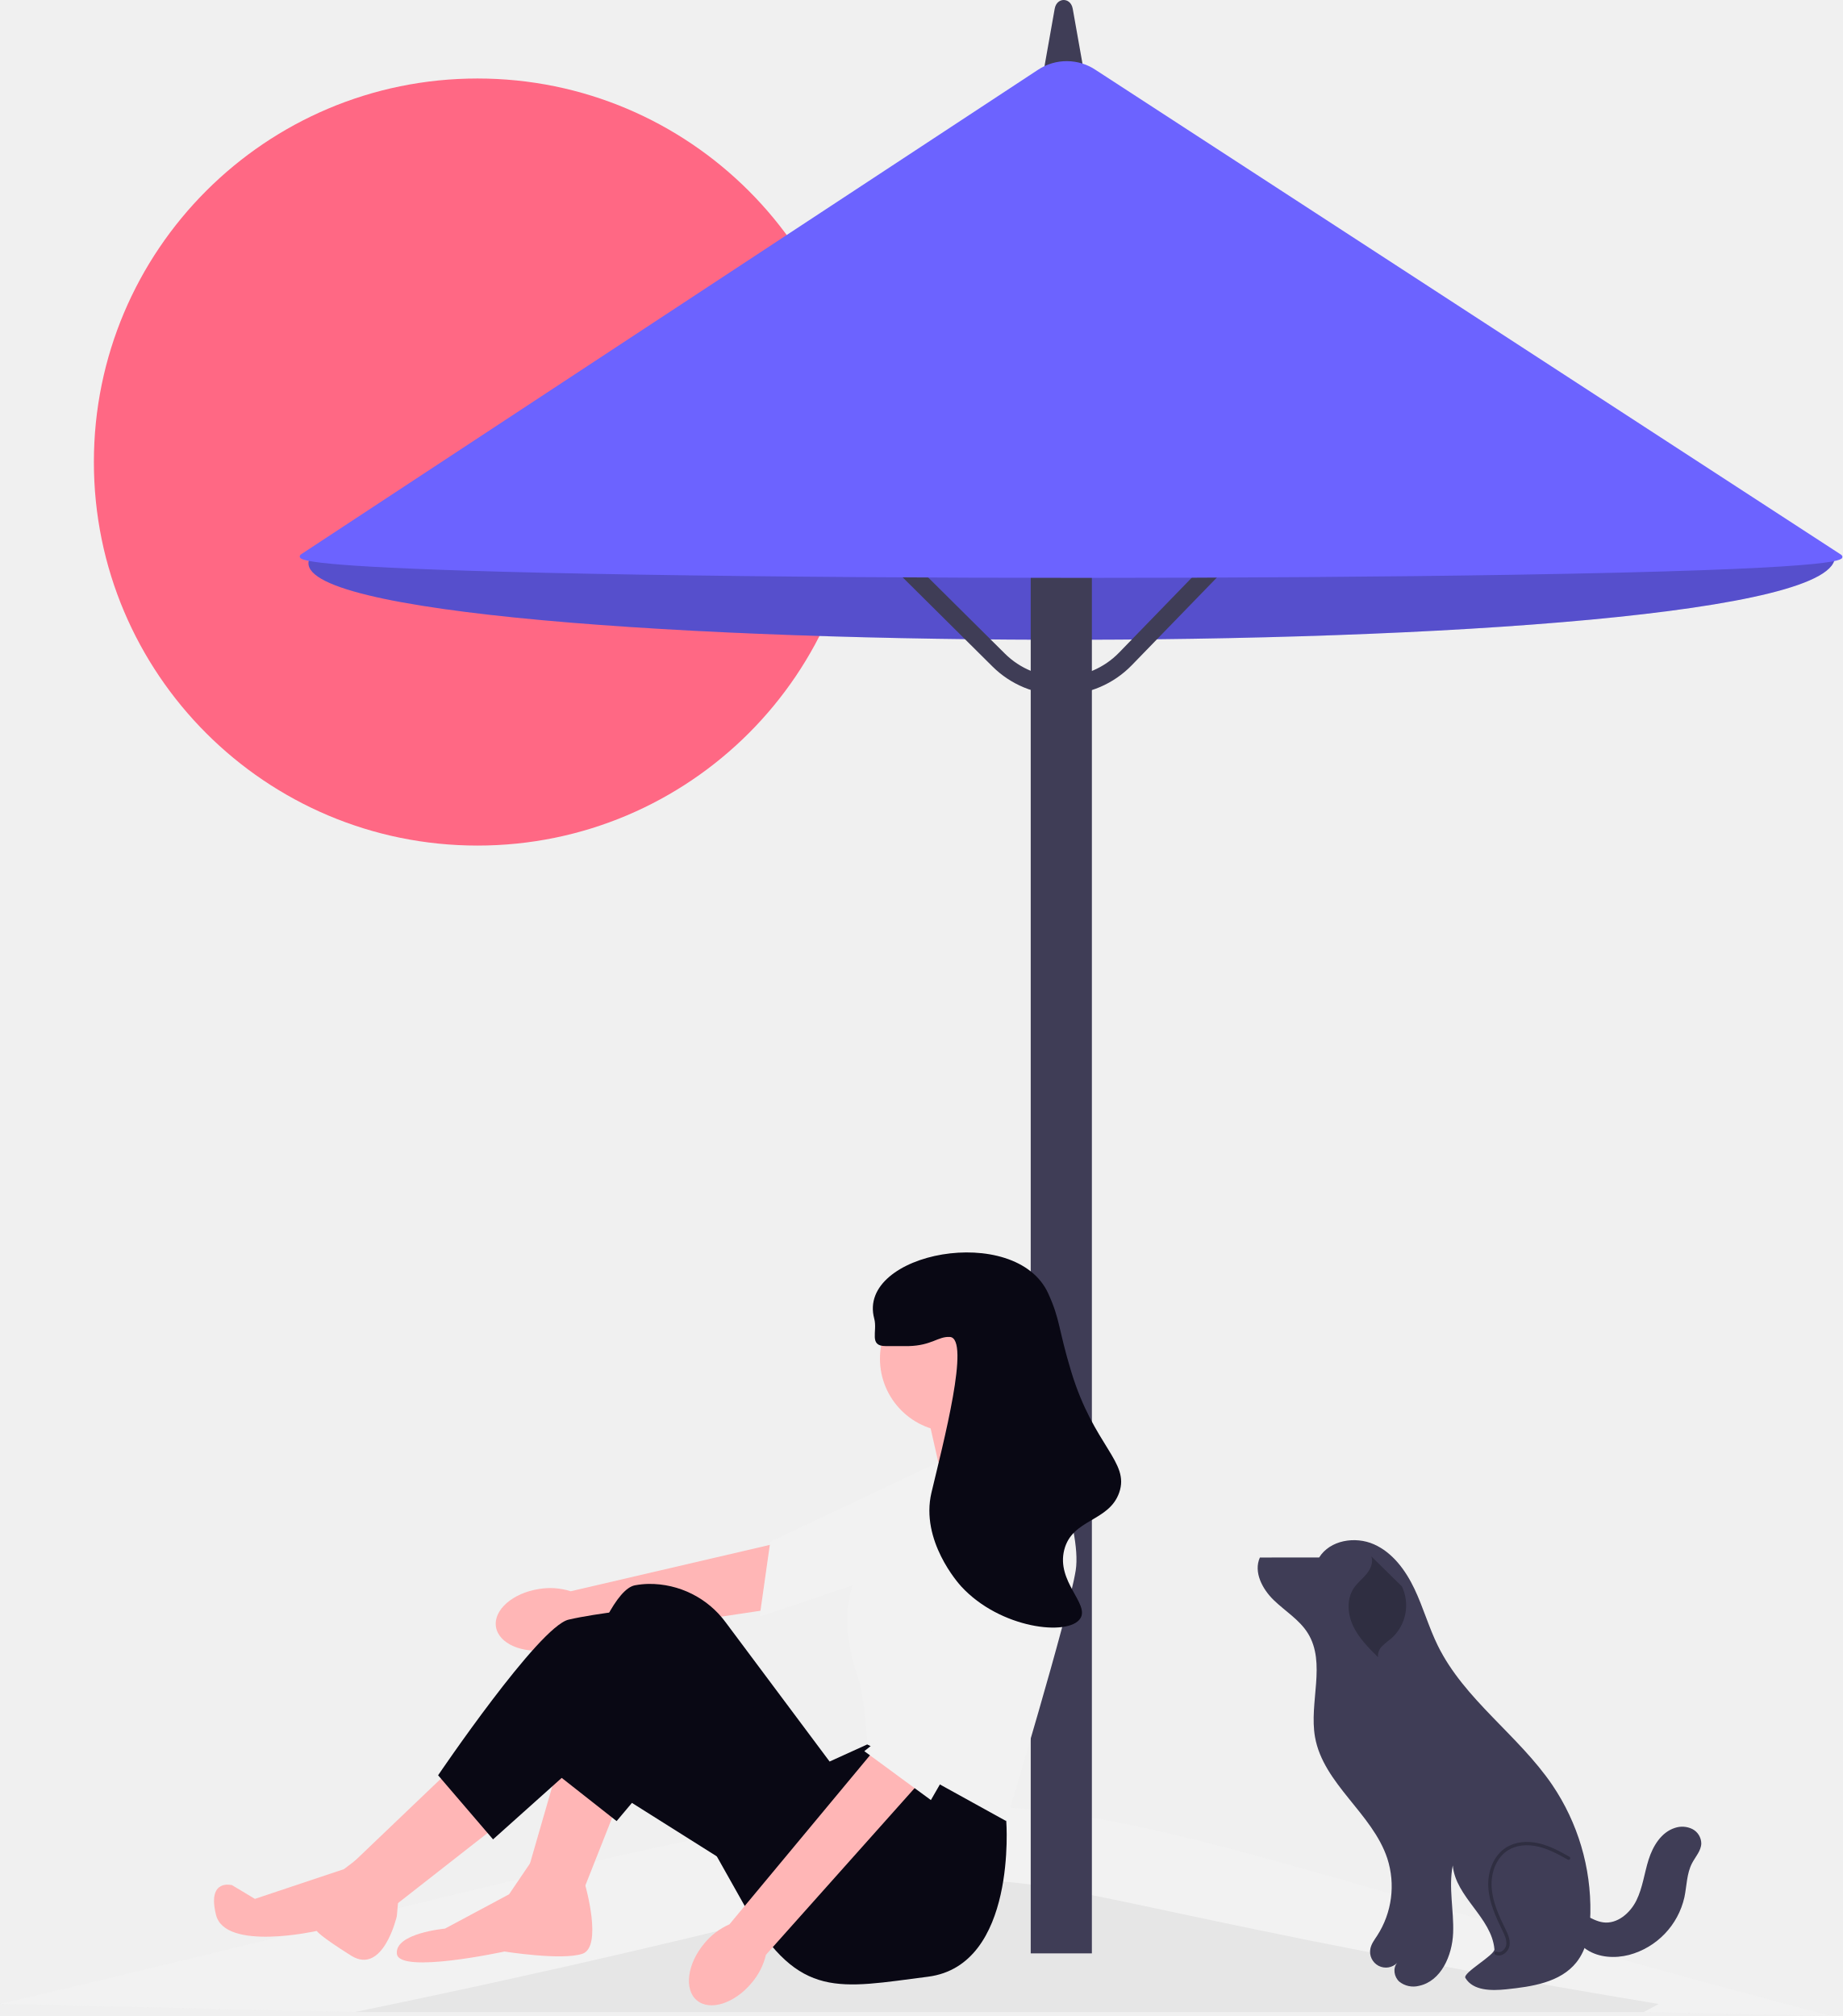
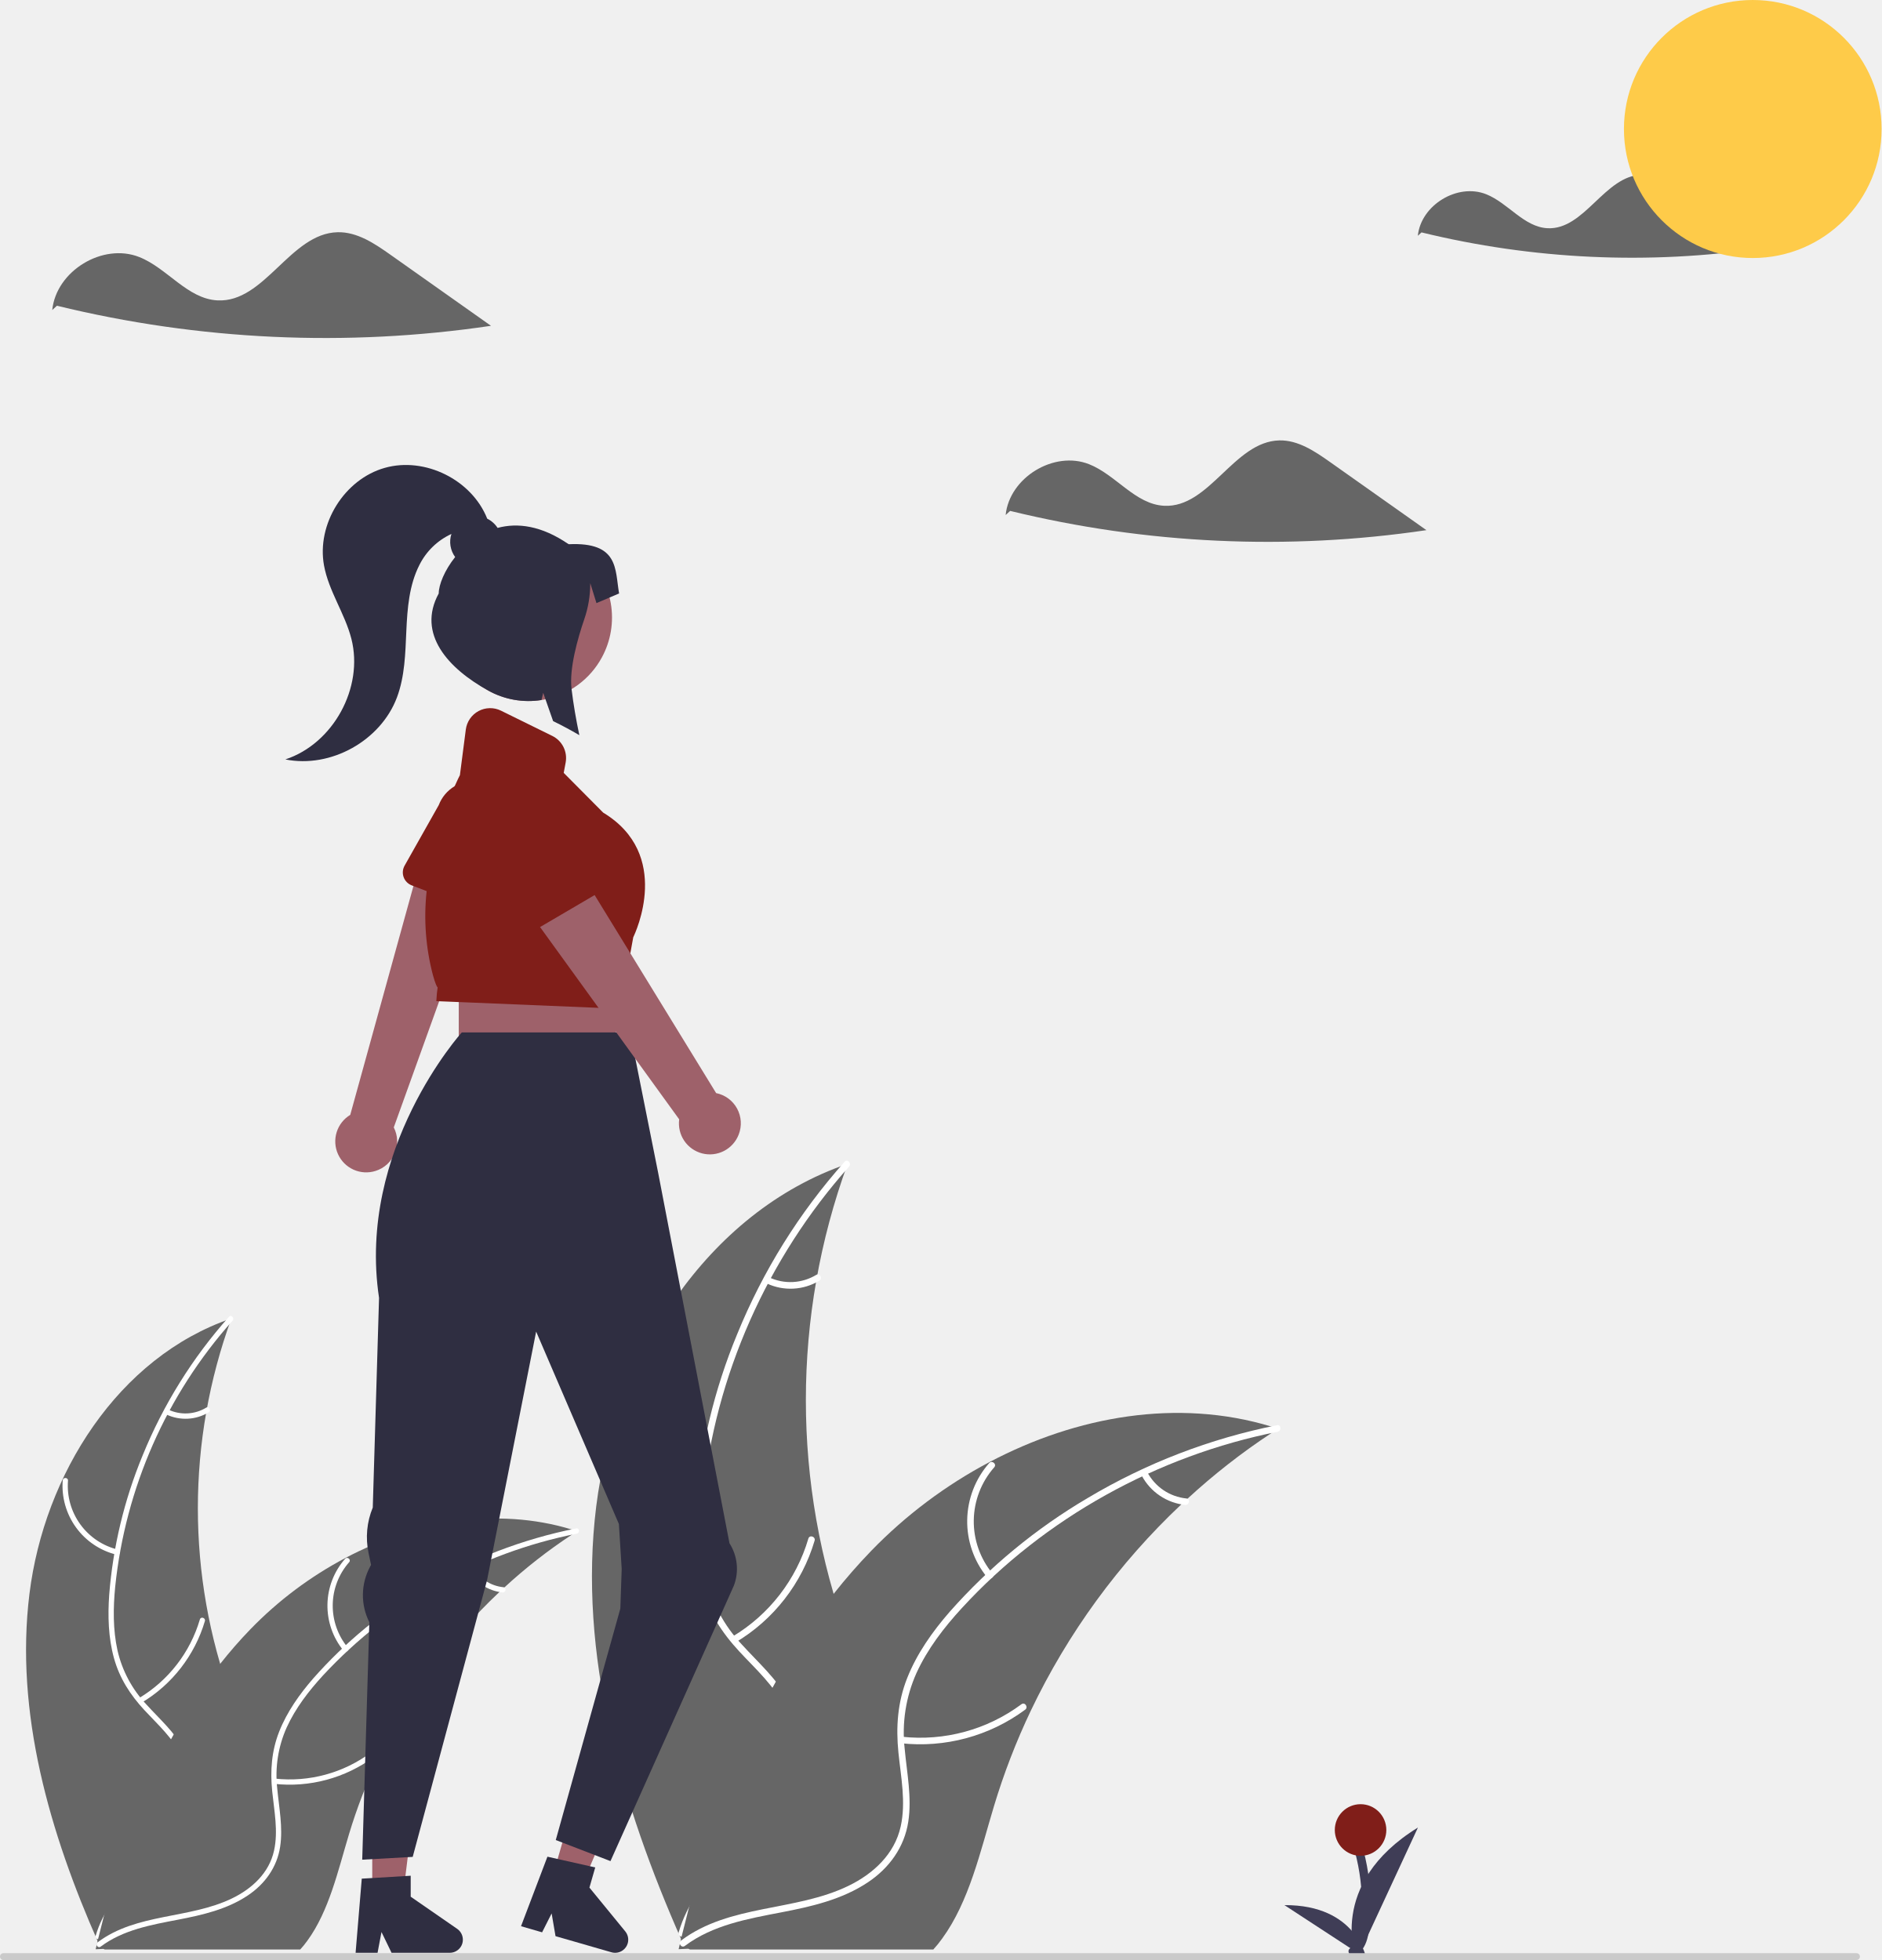
- <svg xmlns="http://www.w3.org/2000/svg" width="731.292" height="800.357" viewBox="0 0 731.292 800.357" role="img" artist="Katerina Limpitsouni" source="https://undraw.co/">
-   <g transform="translate(-549 -161.82)">
-     <circle cx="152.263" cy="152.263" r="152.263" transform="translate(586.264 192.987)" fill="#ff6884" />
-     <path d="M410.273,55.785,117,217.329c-33.878,43.436,609.849,46.121,604.536.16L437.154,55.945A28.175,28.175,0,0,0,410.273,55.785Z" transform="translate(555.731 164.872)" fill="#6c63ff" />
-     <path d="M410.273,55.785,117,217.329c-33.878,43.436,609.849,46.121,604.536.16L437.154,55.945A28.175,28.175,0,0,0,410.273,55.785Z" transform="translate(555.731 164.872)" opacity="0.2" style="isolation:isolate" />
-     <path d="M727.053,760.948l-74.6-1.59H140.911L0,756.178C467.161,645.771,323.523,655.278,727.053,760.948Z" transform="translate(549 201.23)" fill="#f2f2f2" opacity="0.8" style="isolation:isolate" />
-     <path d="M650.627,754.542l-5.921,3.18H133.164C482.842,685.542,273.2,691.9,650.627,754.542Z" transform="translate(556.747 202.866)" fill="#e6e6e6" />
-     <path d="M388.6,45.351h22.017L403.189,3.5C402.73.917,400.972,0,399.605,0s-3.125.917-3.584,3.5Z" transform="translate(571.606 161.82)" fill="#3f3d56" />
-     <rect width="24.275" height="592.063" transform="translate(958.115 345.25)" fill="#3f3d56" />
-     <path d="M403.037,264.931a38.7,38.7,0,0,1-27.452-11.317L314.32,192.789l5-5.042,61.265,60.825a31.876,31.876,0,0,0,45.338-.427l58.543-60.351,5.1,4.947-58.543,60.351a38.706,38.706,0,0,1-27.612,11.838h-.378Z" transform="translate(567.285 172.742)" fill="#3f3d56" />
-     <path d="M423.27,228.083c-30.146,0-60.529-.1-90.019-.312-62.481-.444-115.826-1.322-154.266-2.539-65.521-2.074-66.219-4.431-66.517-5.437-.068-.233-.092-.684.525-1.09L405.46,26.372a20.653,20.653,0,0,1,23.053.165L724.2,218.863c.617.419.586.871.514,1.1-.369,1.182-1.489,4.779-131.317,6.893C544,227.663,484.134,228.083,423.27,228.083Z" transform="translate(555.541 163.155)" fill="#6c63ff" />
-     <g transform="translate(1048.2 773.266)">
-       <path d="M447.039,482.959l-23.126.025c-2.589,5.755.949,12.486,5.473,16.885s10.2,7.774,13.538,13.128c7.413,11.88.427,27.5,2.876,41.29,3.3,18.565,22.761,30.249,28.688,48.149a36.1,36.1,0,0,1-4.022,30.668c-1.08,1.647-2.327,3.272-2.7,5.2a6.277,6.277,0,0,0,10.645,5.6c-1.83,2.079-1.23,5.589.824,7.447a8.96,8.96,0,0,0,7.823,1.682c8.781-1.854,13.2-12,13.556-20.965s-1.9-18.053-.139-26.854c1.12,12.631,15.411,20.652,16.531,33.283.208,2.341-12.728,9.381-11.524,11.4,3.043,5.1,10.3,5.119,16.2,4.508,10.173-1.052,21.47-2.692,27.851-10.684,4.3-5.385,5.413-12.632,5.554-19.52a88.011,88.011,0,0,0-15.106-50.917c-13.465-19.8-34.871-33.825-45.442-55.307-3.593-7.3-5.791-15.217-9.287-22.565s-8.637-14.378-16.076-17.676-17.454-1.671-21.746,5.241" transform="translate(-423.037 -476.091)" fill="#3f3d56" />
-       <path d="M565.848,702.666a3.142,3.142,0,0,1-1.336-.3.66.66,0,1,1,.558-1.2,2.082,2.082,0,0,0,1.889-.13,3.706,3.706,0,0,0,1.841-2.581c.3-2-.7-4.052-1.587-5.859-2.584-5.268-5.139-10.909-5.523-16.871-.432-6.722,2.343-12.983,7.069-15.952,3.514-2.206,8.159-2.784,13.081-1.627,4.216.992,8.1,3.071,12.039,5.3a.66.66,0,0,1-.65,1.149c-4-2.26-7.64-4.208-11.692-5.161-4.575-1.076-8.864-.557-12.076,1.459-4.322,2.714-6.856,8.5-6.454,14.749.368,5.72,2.865,11.226,5.391,16.374.923,1.882,2.073,4.225,1.707,6.638a5.018,5.018,0,0,1-2.522,3.547,3.672,3.672,0,0,1-1.735.459Z" transform="translate(-470.139 -537.761)" fill="#2f2e41" />
-       <path d="M498.85,497.759a17.542,17.542,0,0,1-4.122,20.586,41.982,41.982,0,0,0-3.713,3.126,5.381,5.381,0,0,0-1.629,4.4c-3.751-3.721-7.575-7.544-9.844-12.315s-2.711-10.761.241-15.142c1.409-2.09,3.461-3.657,5.06-5.606s2.752-4.6,1.887-6.97" transform="translate(-441.614 -479.401)" fill="#2f2e41" />
-       <path d="M611.2,682.344c-1.794,5.485,1.16,11.8,6.005,14.93s11.107,3.458,16.7,2.041a30.681,30.681,0,0,0,21.989-22.924c.952-4.542.885-9.41,3.041-13.52,1.355-2.583,3.591-4.917,3.656-7.833a6.556,6.556,0,0,0-3.584-5.722,9.1,9.1,0,0,0-6.914-.423c-5.385,1.711-8.69,7.164-10.4,12.548s-2.352,11.141-4.842,16.212-7.637,9.5-13.234,8.726c-4.84-.669-8.936-5.033-13.786-4.439" transform="translate(-486.512 -534.648)" fill="#3f3d56" />
-     </g>
-     <g transform="translate(633.951 659.041)">
-       <path d="M203.18,597.138c-10.494,1.608-18.17,8.327-17.145,15s10.361,10.786,20.858,9.176A26.569,26.569,0,0,0,218.56,616.7l75.911-11.437,2.861-26.224L215.7,598.048a26.57,26.57,0,0,0-12.519-.91Z" transform="translate(-74.134 -463.536)" fill="#ffb6b6" />
-       <path d="M388.647,544.569,371.44,581.082l-86.5,29.119h0l4.215-29.676h0L368.977,542.8Z" transform="translate(-68.375 -465.644)" fill="#f2f2f2" />
-       <path d="M234.124,676.339l-15.448,39.075-19.992-13.631L210.5,660.891Z" transform="translate(-73.393 -458.774)" fill="#ffb6b6" />
-       <path d="M173.451,661.75l-40.892,39.075,16.357,17.266,41.8-32.714Z" transform="translate(-77.24 -458.724)" fill="#ffb6b6" />
-       <path d="M392.686,542.822l-.454-3.181-10.45-20.446-34.531,9.087,6.361,28.17Z" transform="translate(-64.75 -467.017)" fill="#ffb6b6" />
-       <path d="M386.289,674.764l1.062,13.649s4.39,57.232-31.05,61.775-50.888,9.087-71.789-26.353L251.8,665.677,232.69,688.413,207.271,668.4s18.174-70.88,32.714-73.606a33.165,33.165,0,0,1,5.424-.548,37.441,37.441,0,0,1,30.585,15.285l41.232,55.235,14.994-6.815,54.069,16.811Z" transform="translate(-72.893 -462.651)" fill="#090814" />
-       <path d="M193.4,711.444l9.182-13.549,21.074,10s7,24.445-1.177,27.171-30.9-.909-30.9-.909-41.8,9.087-42.71.909,19.083-10,19.083-10L193.4,711.444h0Z" transform="translate(-76.292 -456.621)" fill="#ffb6b6" />
-       <path d="M281.558,706.039,218.4,666.245l-32.26,28.889L164.333,669.69s39.984-59.067,51.8-61.793,30.9-4.544,30.9-4.544l58.158,53.615-23.627,49.071h0Z" transform="translate(-75.391 -462.121)" fill="#090814" />
-       <path d="M140,695.38l13.355,19.052-.523,5.877s-5.422,23.616-18.144,15.627-13.631-9.806-13.631-9.806-36.349,8.179-39.984-6.361,6.361-11.813,6.361-11.813l9.076,5.452,35.38-11.827,8.109-6.2Z" transform="translate(-80.281 -456.768)" fill="#ffb6b6" />
-       <circle cx="29.079" cy="29.079" r="29.079" transform="translate(264.325 13.103)" fill="#ffb6b6" />
-       <path d="M353.05,549.522l41.8-12.722s16.357,38.166,13.631,55.432-27.563,99.523-27.563,99.523l-55.131-30.46s-.909-18.174-3.635-26.353-11.359-33.168,7.724-54.069,23.172-31.351,23.172-31.351Z" transform="translate(-66.462 -465.993)" fill="#f2f2f2" />
-       <g transform="translate(188.489 101.862)">
-         <path d="M264.506,733.463c-6.8,8.15-8.112,18.267-2.924,22.6s14.906,1.23,21.71-6.924a26.568,26.568,0,0,0,5.691-11.183l64.4-72.208-19.956-10.787-58.93,70.905a26.57,26.57,0,0,0-9.988,7.6h0Z" transform="translate(-258.407 -560.982)" fill="#ffb6b6" />
-         <path d="M384.743,566.148l9.88,39.136L350.63,681.7,324.2,662.279l6.484-5.194,37.738-79.816Z" transform="translate(-254.58 -566.148)" fill="#f2f2f2" />
-       </g>
-       <path d="M332.5,507.07c7.458-.018,7.881.032,9.087,0,9.25-.244,11.669-3.883,16.357-3.635,8.368.443-2.676,42.4-7.27,61.793-4.5,19.022,10.719,36.068,11.813,37.258,15.453,16.806,42.6,19.879,47.253,12.722,3.77-5.793-9.591-14.6-6.361-27.262,3.157-12.377,17.734-11.059,21.809-22.718,4.267-12.21-10.073-18.369-19.083-48.162-5.174-17.111-4.259-20.3-9.087-30.9-12.906-28.327-76.164-16.266-69.063,10,1.374,5.08-2.282,10.921,4.544,10.9Z" transform="translate(-65.905 -469.886)" fill="#090814" />
-     </g>
+ <svg xmlns="http://www.w3.org/2000/svg" width="191" height="199" viewBox="0 0 191 199" fill="none">
+   <g clip-path="url(#clip0_34_108)">
+     <path d="M170.871 19.541C169.599 18.642 168.206 17.703 166.649 17.741C162.881 17.832 160.849 23.365 157.084 23.171C154.683 23.047 153.089 20.604 150.854 19.718C147.943 18.565 144.239 20.82 143.922 23.939L144.296 23.596C155.609 26.359 167.349 26.902 178.869 25.196C176.203 23.311 173.537 21.426 170.871 19.541Z" fill="#666666" />
+     <path d="M2.992 161.807C4.493 149.714 11.975 137.799 23.489 133.863C18.949 146.31 18.95 159.965 23.492 172.411C25.262 177.205 27.728 182.352 26.064 187.183C25.028 190.19 22.495 192.49 19.663 193.928C16.832 195.366 13.689 196.051 10.586 196.723L9.975 197.229C5.049 186.087 1.49 173.9 2.992 161.807Z" fill="#666666" />
+     <path d="M23.604 134.092C16.898 141.617 12.731 151.068 11.693 161.101C11.484 163.251 11.458 165.451 11.928 167.571C12.401 169.634 13.417 171.533 14.871 173.069C16.197 174.529 17.723 175.868 18.672 177.626C19.673 179.478 19.711 181.583 19.026 183.551C18.188 185.958 16.537 187.92 14.855 189.783C12.988 191.851 11.015 193.97 10.222 196.712C10.125 197.044 9.616 196.875 9.712 196.543C11.093 191.773 15.717 189.063 17.922 184.767C18.95 182.762 19.382 180.434 18.418 178.318C17.574 176.467 16.002 175.084 14.646 173.618C13.223 172.078 12.131 170.389 11.569 168.35C10.993 166.264 10.933 164.059 11.086 161.912C11.47 157.047 12.616 152.272 14.481 147.763C16.581 142.605 19.546 137.845 23.249 133.689C23.478 133.432 23.831 133.837 23.604 134.092Z" fill="white" />
+     <path d="M11.837 157.85C10.181 157.447 8.721 156.468 7.718 155.086C6.716 153.704 6.237 152.011 6.366 150.308C6.393 149.964 6.929 149.99 6.901 150.335C6.778 151.92 7.225 153.498 8.161 154.782C9.097 156.067 10.46 156.974 12.005 157.34C12.341 157.42 12.171 157.93 11.837 157.85Z" fill="white" />
+     <path d="M14.101 172.417C17.094 170.628 19.303 167.774 20.288 164.425C20.385 164.093 20.894 164.262 20.797 164.593C19.765 168.076 17.46 171.042 14.342 172.897C14.045 173.074 13.805 172.593 14.101 172.417Z" fill="white" />
+     <path d="M17.078 143.114C17.687 143.404 18.358 143.537 19.031 143.503C19.704 143.469 20.358 143.268 20.934 142.918C21.229 142.738 21.469 143.218 21.176 143.398C20.537 143.781 19.815 144.003 19.071 144.042C18.328 144.081 17.586 143.938 16.91 143.624C16.844 143.6 16.79 143.551 16.758 143.488C16.727 143.425 16.72 143.353 16.74 143.285C16.762 143.217 16.811 143.162 16.874 143.13C16.938 143.098 17.011 143.092 17.078 143.114Z" fill="white" />
+     <path d="M58.586 155.463C58.405 155.581 58.224 155.699 58.043 155.821C55.618 157.418 53.327 159.21 51.192 161.179C51.024 161.328 50.857 161.483 50.694 161.637C45.6 166.435 41.44 172.139 38.425 178.458C37.228 180.974 36.223 183.577 35.42 186.246C34.311 189.931 33.402 194.015 31.207 197.03C30.982 197.347 30.737 197.649 30.474 197.936H10.639C10.594 197.913 10.548 197.895 10.503 197.873L9.711 197.909C9.743 197.768 9.779 197.623 9.811 197.483C9.829 197.401 9.851 197.32 9.869 197.238C9.883 197.184 9.897 197.129 9.906 197.079C9.91 197.061 9.915 197.043 9.919 197.03C9.928 196.98 9.942 196.934 9.951 196.889C10.15 196.078 10.355 195.266 10.566 194.455C10.566 194.45 10.566 194.45 10.571 194.446C12.195 188.267 14.35 182.171 17.359 176.595C17.45 176.427 17.54 176.255 17.64 176.088C19.01 173.582 20.583 171.193 22.342 168.944C23.309 167.715 24.337 166.537 25.424 165.413C28.235 162.513 31.485 160.075 35.054 158.187C42.168 154.425 50.404 152.983 58.007 155.282C58.201 155.34 58.392 155.399 58.586 155.463Z" fill="#666666" />
+     <path d="M58.542 155.715C48.664 157.68 39.656 162.712 32.797 170.097C31.337 171.688 29.994 173.429 29.095 175.405C28.233 177.338 27.903 179.466 28.14 181.57C28.322 183.535 28.735 185.525 28.437 187.5C28.122 189.583 26.888 191.286 25.158 192.444C23.042 193.861 20.544 194.432 18.081 194.905C15.347 195.43 12.499 195.933 10.217 197.643C9.941 197.85 9.636 197.409 9.912 197.202C13.882 194.225 19.202 194.85 23.545 192.749C25.572 191.769 27.316 190.171 27.817 187.899C28.256 185.913 27.832 183.861 27.631 181.872C27.42 179.784 27.564 177.777 28.34 175.81C29.135 173.798 30.412 172 31.825 170.379C35.056 166.726 38.841 163.605 43.04 161.129C47.817 158.277 53.046 156.265 58.5 155.179C58.838 155.112 58.877 155.648 58.542 155.715Z" fill="white" />
+     <path d="M34.866 167.589C33.785 166.268 33.209 164.605 33.239 162.898C33.269 161.19 33.904 159.549 35.031 158.267C35.26 158.008 35.672 158.352 35.442 158.611C34.391 159.803 33.799 161.332 33.775 162.922C33.75 164.512 34.293 166.059 35.307 167.283C35.527 167.549 35.085 167.853 34.866 167.589Z" fill="white" />
+     <path d="M27.917 180.585C31.383 180.961 34.862 180.014 37.661 177.935C37.938 177.728 38.243 178.17 37.967 178.376C35.049 180.535 31.427 181.512 27.822 181.113C27.478 181.075 27.576 180.547 27.917 180.585Z" fill="white" />
+     <path d="M47.908 158.984C48.22 159.582 48.676 160.093 49.234 160.472C49.792 160.85 50.435 161.084 51.105 161.152C51.449 161.186 51.351 161.714 51.009 161.681C50.269 161.602 49.559 161.343 48.942 160.926C48.324 160.509 47.818 159.947 47.468 159.289C47.429 159.23 47.415 159.158 47.428 159.089C47.44 159.02 47.479 158.958 47.535 158.916C47.594 158.875 47.666 158.86 47.736 158.873C47.806 158.885 47.868 158.925 47.908 158.984Z" fill="white" />
+     <path d="M60.521 152.954C62.391 137.898 71.706 123.063 86.042 118.163C80.388 133.66 80.39 150.661 86.045 166.157C88.248 172.125 91.319 178.534 89.247 184.549C87.957 188.292 84.804 191.155 81.278 192.946C77.753 194.736 73.84 195.59 69.976 196.426L69.216 197.056C63.082 183.183 58.652 168.01 60.521 152.954Z" fill="#666666" />
+     <path d="M86.184 118.448C77.921 127.716 72.56 139.689 71.355 152.075C71.094 154.752 71.063 157.492 71.647 160.131C72.237 162.699 73.502 165.063 75.311 166.976C76.963 168.793 78.863 170.461 80.044 172.649C81.29 174.955 81.338 177.576 80.485 180.026C79.442 183.023 77.385 185.466 75.291 187.785C72.967 190.36 70.511 192.998 69.523 196.412C69.403 196.825 68.769 196.615 68.889 196.202C70.608 190.263 76.365 186.889 79.11 181.539C80.391 179.043 80.928 176.145 79.727 173.51C78.677 171.206 76.72 169.485 75.032 167.659C73.259 165.742 71.9 163.638 71.2 161.1C70.484 158.504 70.409 155.757 70.6 153.085C71.078 147.027 72.504 141.083 74.826 135.469C77.441 129.047 81.133 123.121 85.742 117.946C86.028 117.626 86.468 118.13 86.184 118.448Z" fill="white" />
+     <path d="M71.535 148.028C69.472 147.526 67.654 146.306 66.406 144.586C65.158 142.866 64.561 140.758 64.722 138.637C64.756 138.209 65.423 138.241 65.389 138.671C65.236 140.645 65.792 142.609 66.957 144.208C68.123 145.808 69.82 146.937 71.744 147.393C72.162 147.492 71.95 148.127 71.535 148.028Z" fill="white" />
+     <path d="M74.353 166.165C78.079 163.936 80.829 160.383 82.056 156.214C82.177 155.801 82.811 156.011 82.69 156.423C81.405 160.76 78.535 164.452 74.653 166.762C74.283 166.982 73.985 166.383 74.353 166.165Z" fill="white" />
+     <path d="M78.06 129.681C78.818 130.042 79.653 130.208 80.491 130.165C81.329 130.123 82.143 129.872 82.861 129.437C83.228 129.212 83.526 129.811 83.161 130.034C82.366 130.512 81.467 130.787 80.541 130.836C79.615 130.885 78.692 130.707 77.851 130.316C77.769 130.286 77.701 130.225 77.661 130.147C77.622 130.068 77.614 129.978 77.638 129.894C77.667 129.81 77.727 129.74 77.806 129.7C77.885 129.661 77.976 129.654 78.06 129.681Z" fill="white" />
+     <path d="M129.739 145.055C129.513 145.202 129.288 145.349 129.062 145.501C126.043 147.49 123.19 149.721 120.532 152.172C120.323 152.358 120.115 152.55 119.912 152.742C113.57 158.716 108.391 165.817 104.637 173.685C103.147 176.818 101.896 180.059 100.896 183.381C99.516 187.969 98.383 193.054 95.65 196.807C95.37 197.202 95.065 197.579 94.738 197.936H70.042C69.986 197.908 69.93 197.885 69.873 197.857L68.887 197.902C68.927 197.727 68.972 197.547 69.011 197.372C69.034 197.27 69.062 197.168 69.084 197.067C69.101 196.999 69.118 196.931 69.129 196.869C69.135 196.847 69.141 196.824 69.146 196.807C69.158 196.745 69.175 196.689 69.186 196.632C69.434 195.622 69.689 194.612 69.952 193.602C69.952 193.596 69.952 193.596 69.958 193.59C71.981 185.898 74.662 178.307 78.409 171.366C78.522 171.157 78.635 170.943 78.759 170.734C80.465 167.614 82.423 164.639 84.613 161.839C85.817 160.31 87.098 158.843 88.45 157.443C91.951 153.833 95.997 150.797 100.44 148.447C109.297 143.763 119.551 141.968 129.017 144.829C129.26 144.903 129.496 144.976 129.739 145.055Z" fill="#666666" />
+     <path d="M129.683 145.369C117.514 147.786 106.038 154.113 97.63 163.276C95.813 165.256 94.141 167.424 93.021 169.884C91.948 172.29 91.537 174.94 91.833 177.559C92.059 180.006 92.573 182.483 92.201 184.943C91.81 187.536 90.273 189.657 88.119 191.099C85.485 192.863 82.374 193.573 79.308 194.162C75.904 194.816 72.358 195.442 69.517 197.571C69.173 197.829 68.793 197.279 69.137 197.022C74.08 193.316 80.704 194.094 86.111 191.478C88.634 190.257 90.805 188.268 91.43 185.44C91.977 182.967 91.449 180.412 91.198 177.936C90.936 175.336 91.115 172.837 92.082 170.388C93.07 167.883 94.661 165.645 96.42 163.626C100.443 159.078 105.155 155.192 110.383 152.11C116.331 148.56 122.841 146.054 129.632 144.703C130.052 144.619 130.101 145.286 129.683 145.369Z" fill="white" />
+     <path d="M100.206 160.153C98.861 158.508 98.142 156.438 98.18 154.312C98.218 152.186 99.008 150.143 100.411 148.547C100.696 148.225 101.209 148.653 100.924 148.976C99.615 150.459 98.878 152.363 98.847 154.343C98.816 156.322 99.493 158.248 100.755 159.772C101.029 160.103 100.478 160.482 100.206 160.153Z" fill="white" />
+     <path d="M91.555 176.333C95.869 176.801 100.201 175.623 103.686 173.033C104.032 172.777 104.411 173.327 104.067 173.583C100.434 176.271 95.924 177.488 91.436 176.991C91.008 176.944 91.129 176.286 91.555 176.333Z" fill="white" />
+     <path d="M116.445 149.439C116.833 150.184 117.4 150.82 118.094 151.292C118.789 151.763 119.59 152.054 120.424 152.139C120.853 152.181 120.73 152.839 120.305 152.797C119.383 152.699 118.499 152.376 117.731 151.857C116.962 151.338 116.332 150.639 115.896 149.819C115.848 149.746 115.83 149.657 115.846 149.57C115.862 149.484 115.91 149.407 115.98 149.354C116.053 149.304 116.143 149.285 116.23 149.301C116.317 149.317 116.394 149.366 116.445 149.439Z" fill="white" />
+     <path d="M38.115 118.887C38.551 118.752 38.953 118.523 39.291 118.216C39.629 117.91 39.896 117.532 40.073 117.111C40.25 116.689 40.333 116.234 40.315 115.777C40.297 115.321 40.18 114.873 39.971 114.467L49.612 87.673L42.928 86.483L35.553 113.194C34.895 113.591 34.404 114.216 34.175 114.951C33.946 115.686 33.994 116.479 34.31 117.18C34.626 117.882 35.188 118.443 35.889 118.758C36.59 119.072 37.382 119.118 38.115 118.887Z" fill="#9E616A" />
+     <path d="M51.686 81.535C51.459 81.037 51.128 80.593 50.718 80.232C50.307 79.871 49.824 79.601 49.302 79.439C48.78 79.278 48.229 79.228 47.687 79.295C47.144 79.361 46.621 79.541 46.153 79.823C45.413 80.261 44.844 80.938 44.537 81.742L41.071 87.889C40.971 88.065 40.911 88.26 40.894 88.461C40.877 88.662 40.904 88.864 40.972 89.054C41.04 89.244 41.148 89.417 41.289 89.561C41.43 89.705 41.6 89.817 41.788 89.889L41.968 89.959L43.308 90.474L47.961 92.264L48.388 92.43C48.576 92.502 48.777 92.533 48.978 92.521C49.179 92.508 49.374 92.452 49.552 92.357C49.729 92.261 49.884 92.129 50.005 91.968C50.127 91.808 50.213 91.623 50.257 91.426L50.806 88.955L51.785 84.559C51.972 84.074 52.06 83.557 52.043 83.037C52.026 82.517 51.905 82.007 51.686 81.535Z" fill="#801E19" />
+     <path d="M62.515 96.835H46.569V112.807H62.515V96.835Z" fill="#9E616A" />
+     <path d="M37.787 192.294L40.929 192.294L42.423 180.156L37.787 180.157L37.787 192.294Z" fill="#9E616A" />
+     <path d="M46.412 195.84L41.69 192.574V190.444L41.155 190.476H41.152L37.79 190.679H37.787L36.723 190.74L36.116 198.026L36.098 198.268H38.327L38.371 198.026L38.725 196.16L39.629 198.026L39.745 198.268H45.656C45.929 198.27 46.196 198.185 46.418 198.026C46.593 197.905 46.736 197.743 46.835 197.554C46.934 197.364 46.985 197.154 46.984 196.941C46.985 196.725 46.933 196.512 46.833 196.32C46.733 196.128 46.589 195.964 46.412 195.84Z" fill="#2F2E41" />
+     <path d="M56.161 190.296L59.181 191.166L63.967 179.915L59.51 178.631L56.161 190.296Z" fill="#9E616A" />
+     <path d="M63.471 196.096L59.832 191.649L60.422 189.599L59.899 189.483H59.896L56.981 188.828L56.606 188.744L55.569 188.511L52.889 195.569L55.028 196.189L55.996 194.271L56.391 196.58L57.74 196.967L61.41 198.026L62.075 198.218C62.266 198.272 62.467 198.283 62.662 198.25C62.858 198.216 63.044 198.14 63.206 198.026C63.455 197.853 63.637 197.599 63.72 197.307C63.779 197.1 63.788 196.882 63.744 196.671C63.7 196.46 63.607 196.263 63.471 196.096Z" fill="#2F2E41" />
+     <path d="M61.087 66.763C60.5 67.843 59.684 68.782 58.697 69.514C57.709 70.246 56.575 70.753 55.371 71.001C55.238 71.03 55.104 71.053 54.967 71.074C53.079 71.369 51.147 71.016 49.485 70.072C47.823 69.128 46.528 67.648 45.812 65.874C45.097 64.099 45.002 62.134 45.542 60.298C46.083 58.462 47.228 56.864 48.791 55.763C50.355 54.662 52.243 54.123 54.151 54.234C56.059 54.345 57.873 55.1 59.298 56.375C60.723 57.65 61.676 59.37 62.001 61.256C62.326 63.142 62.004 65.083 61.087 66.763Z" fill="#9E616A" />
+     <path d="M74.495 160.99C74.761 160.288 74.859 159.533 74.781 158.786C74.704 158.039 74.452 157.32 74.048 156.687L66.81 119.082L63.962 104.821H46.877C46.877 104.821 36.2 116.657 38.477 131.774L37.84 153.062C37.235 154.522 37.086 156.132 37.412 157.678L37.666 158.883L37.568 159.064C37.102 159.928 36.851 160.892 36.838 161.874C36.824 162.856 37.049 163.827 37.491 164.703L36.769 188.816L41.894 188.531L49.44 160.438L54.423 135.196L62.823 154.733L63.108 159.297L62.97 163.319L56.416 186.82L61.969 188.959L74.495 160.99Z" fill="#2F2E41" />
+     <path d="M61.23 82.507L57.222 78.47L57.42 77.416C57.518 76.881 57.439 76.328 57.196 75.842C56.952 75.355 56.556 74.962 56.069 74.721L50.852 72.154C50.497 71.979 50.106 71.891 49.71 71.899C49.314 71.906 48.926 72.007 48.577 72.194C48.229 72.381 47.929 72.649 47.705 72.975C47.48 73.301 47.335 73.676 47.284 74.069L46.685 78.7C46.633 78.799 46.435 79.192 46.153 79.824C45.189 82.025 44.441 84.315 43.919 86.661C43.638 87.919 43.434 89.192 43.308 90.474C42.997 93.334 43.214 96.227 43.947 99.009C44.203 99.923 44.343 100.17 44.424 100.263C44.361 100.672 44.321 101.084 44.302 101.498L44.293 101.646L44.581 101.658L46.569 101.739L60.756 102.327L62.514 102.4L62.959 102.417L63.985 96.785L64.281 95.158C64.505 94.701 68.245 86.746 61.23 82.507Z" fill="#801E19" />
+     <path d="M74.984 115.194C75.151 114.768 75.223 114.311 75.195 113.855C75.167 113.399 75.039 112.954 74.821 112.553C74.602 112.151 74.299 111.803 73.931 111.531C73.564 111.26 73.142 111.073 72.694 110.983L57.809 86.716L52.709 91.205L68.944 113.647C68.843 114.409 69.025 115.183 69.455 115.821C69.885 116.459 70.534 116.916 71.278 117.107C72.023 117.298 72.811 117.208 73.494 116.856C74.177 116.503 74.707 115.912 74.984 115.194Z" fill="#9E616A" />
+     <path d="M61.14 88.556L56.737 83.072C56.242 82.227 55.447 81.6 54.511 81.315C53.576 81.03 52.567 81.109 51.686 81.535C51.594 81.578 51.504 81.626 51.416 81.678C50.529 82.198 49.884 83.048 49.622 84.043C49.359 85.038 49.501 86.096 50.015 86.987L50.806 88.955L52.648 93.536C52.723 93.723 52.838 93.892 52.984 94.03C53.13 94.169 53.303 94.275 53.494 94.34C53.684 94.405 53.886 94.428 54.086 94.408C54.286 94.388 54.48 94.325 54.653 94.223L54.822 94.124L60.361 90.876L60.756 90.643C60.93 90.542 61.079 90.404 61.195 90.239C61.31 90.074 61.389 89.886 61.425 89.688C61.46 89.49 61.453 89.287 61.404 89.091C61.355 88.896 61.265 88.713 61.14 88.556Z" fill="#801E19" />
+     <path d="M177.923 26.197C185.145 26.197 191 20.333 191 13.099C191 5.864 185.145 0 177.923 0C170.7 0 164.845 5.864 164.845 13.099C164.845 20.333 170.7 26.197 177.923 26.197Z" fill="#FECB49" />
+     <path d="M39.647 25.873C38.026 24.726 36.251 23.53 34.267 23.578C29.464 23.694 26.875 30.746 22.077 30.498C19.017 30.34 16.986 27.227 14.137 26.098C10.428 24.628 5.707 27.503 5.303 31.477L5.779 31.041C20.197 34.561 35.159 35.254 49.84 33.079C46.443 30.677 43.045 28.275 39.647 25.873Z" fill="#666666" />
+     <path d="M135.019 46.916C133.464 45.816 131.762 44.669 129.859 44.715C125.253 44.826 122.769 51.59 118.168 51.352C115.234 51.2 113.286 48.214 110.554 47.132C106.996 45.722 102.47 48.479 102.082 52.29L102.539 51.872C116.366 55.248 130.715 55.912 144.794 53.827C141.535 51.523 138.277 49.219 135.019 46.916Z" fill="#666666" />
+     <path d="M57.722 55.256C54.953 53.348 52.514 53.058 50.511 53.599C50.251 53.197 49.887 52.873 49.457 52.662C47.895 48.718 43.14 46.35 39.059 47.502C34.953 48.66 32.119 53.217 32.892 57.42C33.37 60.025 35.007 62.281 35.666 64.847C36.94 69.814 33.831 75.503 28.967 77.104C33.572 78.03 38.642 75.213 40.294 70.808C41.096 68.669 41.145 66.334 41.247 64.051C41.349 61.768 41.532 59.416 42.565 57.379C43.258 55.981 44.407 54.864 45.823 54.213C45.696 54.605 45.664 55.023 45.73 55.43C45.797 55.837 45.958 56.223 46.202 56.556C45.122 57.911 44.535 59.376 44.535 60.254C42.291 64.361 45.499 67.889 49.6 70.136C51.235 71.037 53.124 71.367 54.967 71.073L55.139 70.34L55.371 71.001L56.147 73.216C57.042 73.65 57.93 74.125 58.809 74.642C58.475 73.07 58.205 71.501 58.019 69.967C57.761 67.88 58.659 64.771 59.306 62.881C59.708 61.716 59.914 60.492 59.916 59.26V59.206L60.547 61.235L62.843 60.254C62.416 57.8 62.843 55.014 57.722 55.256Z" fill="#2F2E41" />
+     <path d="M138.185 187.098L137.334 187.292C137.908 189.164 138.216 191.108 138.246 193.066C138.268 194.042 138.212 195.018 138.079 195.985C137.978 196.672 137.789 197.459 137.109 197.78C136.602 198.019 137.044 198.772 137.549 198.534C138.316 198.172 138.689 197.362 138.857 196.57C139.047 195.549 139.135 194.511 139.119 193.472C139.128 191.312 138.813 189.164 138.185 187.098Z" fill="#3F3D56" />
+     <path d="M137.7 199C137.7 199 134.583 191.314 143.934 185.55L137.7 199Z" fill="#3F3D56" />
+     <path d="M138.695 198.86C138.695 198.86 137.744 193.382 130.384 193.429L138.695 198.86Z" fill="#3F3D56" />
+     <path d="M138.11 188.42C139.554 188.42 140.725 187.247 140.725 185.8C140.725 184.354 139.554 183.181 138.11 183.181C136.665 183.181 135.494 184.354 135.494 185.8C135.494 187.247 136.665 188.42 138.11 188.42Z" fill="#801E19" />
+     <path d="M188.454 199H0.346C0.254 199 0.167 198.963 0.102 198.898C0.037 198.833 0.001 198.745 0.001 198.653C0.001 198.562 0.037 198.474 0.102 198.409C0.167 198.344 0.254 198.307 0.346 198.307H188.454C188.545 198.307 188.633 198.344 188.698 198.409C188.762 198.474 188.799 198.562 188.799 198.653C188.799 198.745 188.762 198.833 188.698 198.898C188.633 198.963 188.545 199 188.454 199Z" fill="#CACACA" />
  </g>
+   <defs>
+     <clipPath id="clip0_34_108">
+       <rect width="191" height="199" fill="white" />
+     </clipPath>
+   </defs>
</svg>
